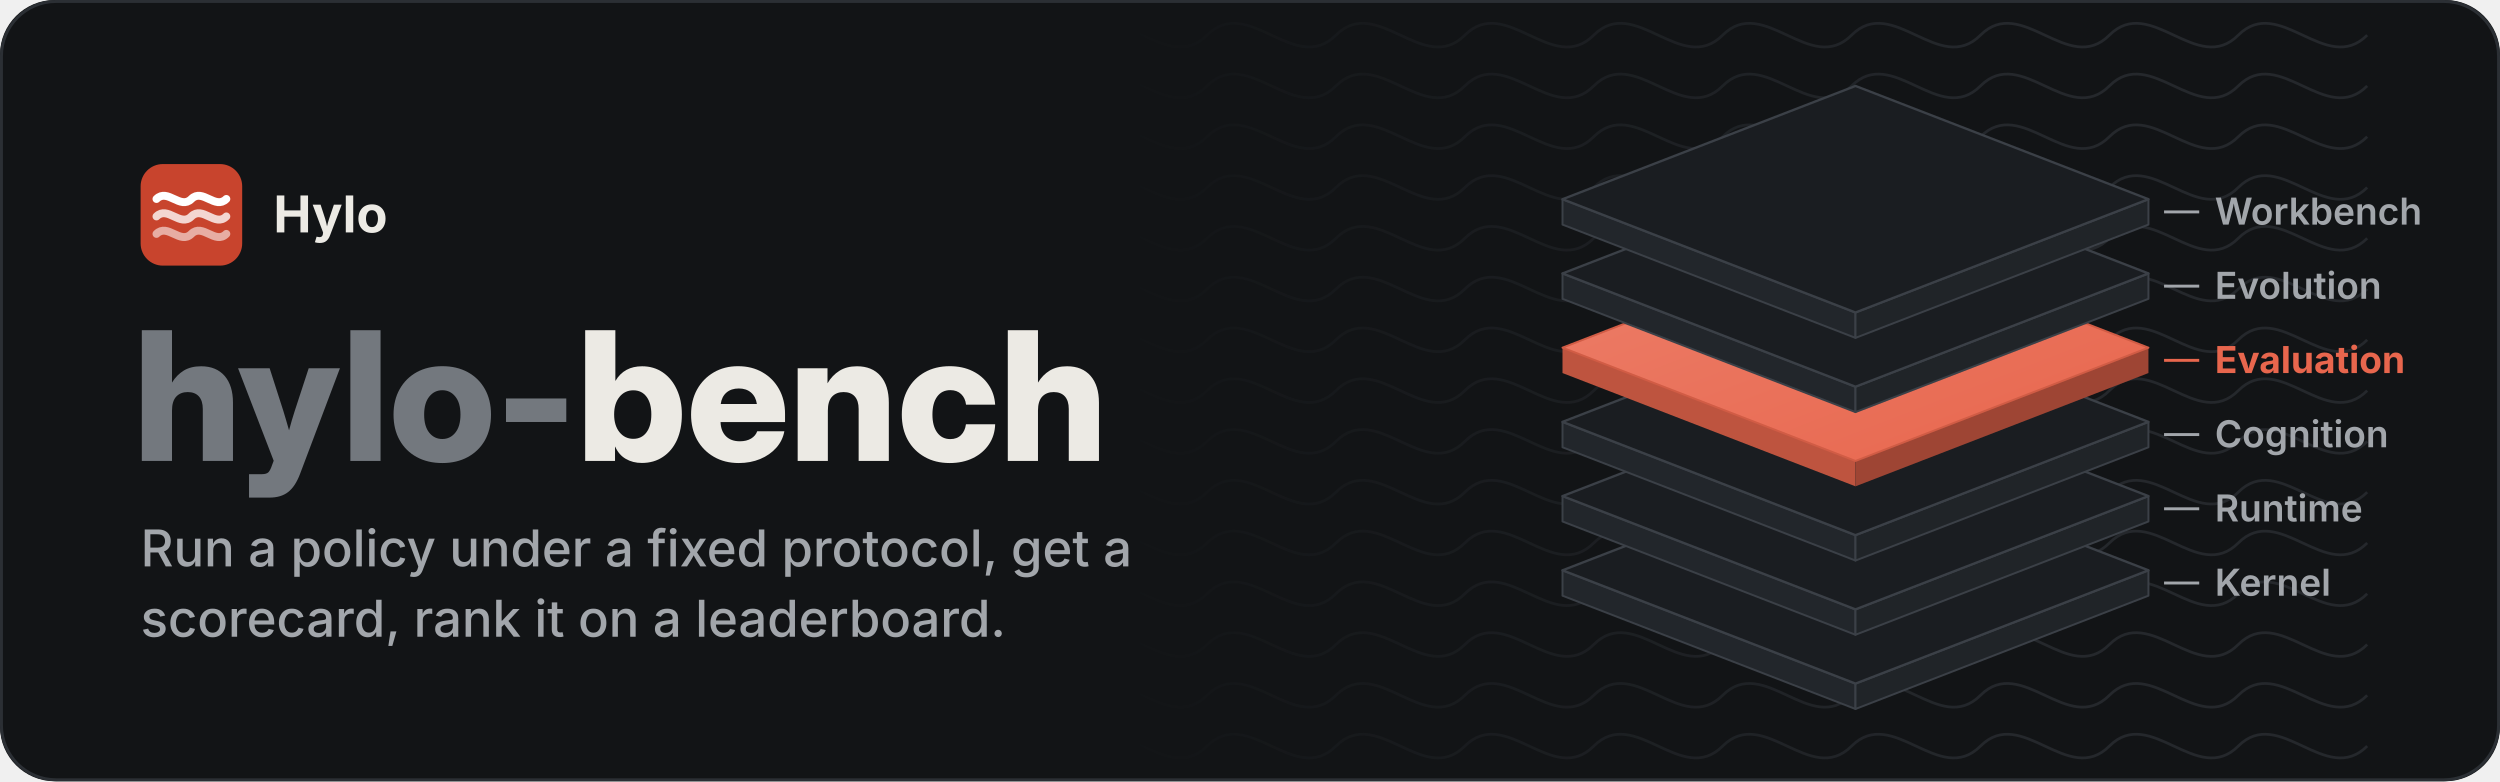
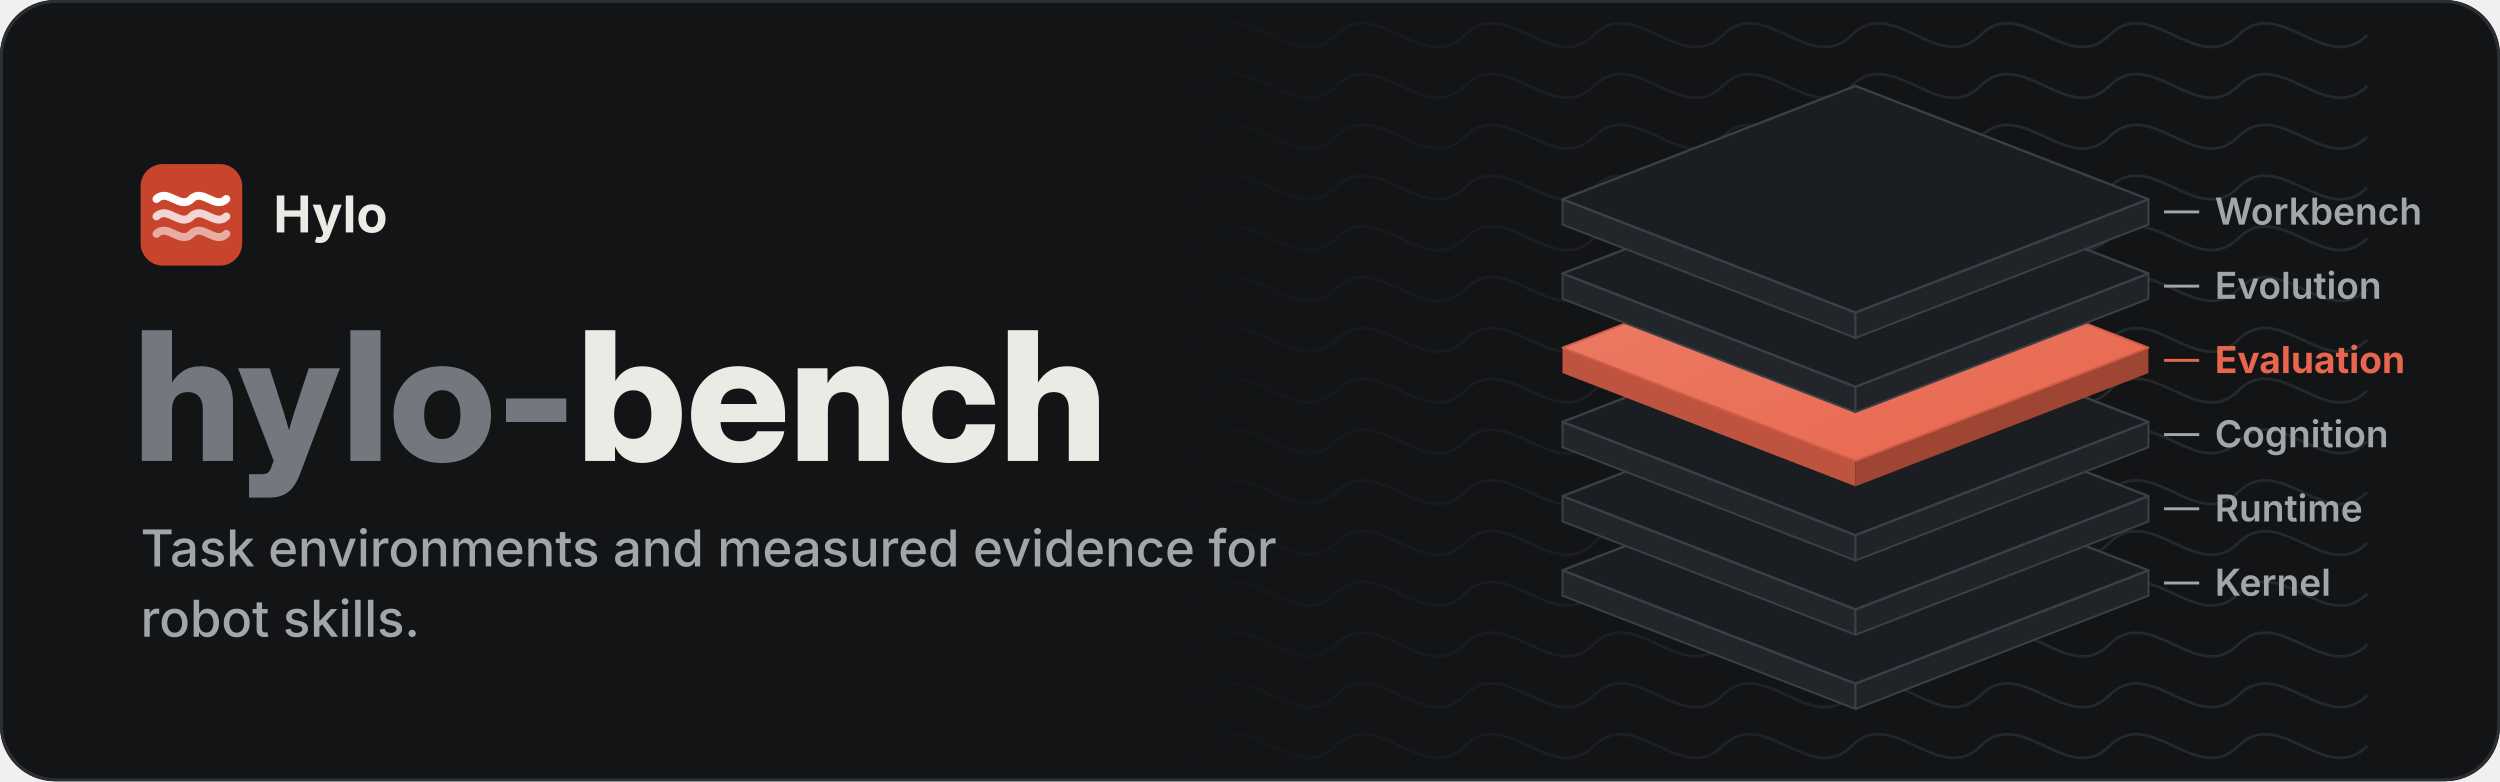
<svg xmlns="http://www.w3.org/2000/svg" viewBox="0 0 1280 400" width="1280" height="400" role="img" aria-labelledby="t d">
  <defs>
    <path id="b161" d="M135 0V1490H440V888H1089V1490H1395V0H1089V635H440V0Z" />
    <path id="b507" d="M440 -22Q280 -22 174 62Q68 147 68 313Q68 438 128 509Q188 580 284 613Q380 646 490 656Q634 670 698 686Q761 701 761 756V761Q761 832 716 871Q670 910 586 910Q499 910 446 872Q393 835 375 781L100 827Q143 972 272 1052Q400 1132 587 1132Q707 1132 816 1094Q924 1056 992 972Q1061 889 1061 753V0H777V155H767Q726 77 645 28Q564 -22 440 -22ZM525 189Q630 189 696 250Q763 311 763 400V521Q745 508 704 498Q664 489 619 482Q574 474 541 470Q458 458 407 423Q356 388 356 321Q356 256 404 222Q451 189 525 189Z" />
    <path id="b689" d="M128 0V1118H428V0ZM278 1264Q210 1264 162 1309Q114 1354 114 1418Q114 1482 162 1527Q210 1572 278 1572Q346 1572 394 1527Q443 1482 443 1418Q443 1354 394 1309Q346 1264 278 1264Z" />
    <path id="b736" d="M428 1490V0H128V1490Z" />
    <path id="b773" d="M428 647V0H128V1118H411L415 887Q462 1004 548 1068Q634 1132 763 1132Q937 1132 1042 1020Q1147 908 1147 711V0H847V659Q847 763 794 822Q740 881 645 881Q549 881 488 820Q428 758 428 647Z" />
    <path id="b790" d="M628 -22Q460 -22 337 50Q214 123 148 252Q81 382 81 554Q81 727 148 857Q214 987 337 1060Q460 1132 628 1132Q796 1132 919 1060Q1042 987 1108 857Q1175 727 1175 554Q1175 382 1108 252Q1042 123 919 50Q796 -22 628 -22ZM628 214Q748 214 809 311Q870 408 870 555Q870 703 809 800Q748 896 628 896Q508 896 448 800Q387 703 387 555Q387 408 448 311Q508 214 628 214Z" />
    <path id="b889" d="M683 1118V889H474V327Q474 223 576 223Q593 223 624 228Q654 232 671 236L714 11Q664 -4 614 -10Q565 -16 520 -16Q352 -16 263 66Q174 147 174 301V889H20V1118H174V1384H474V1118Z" />
    <path id="b915" d="M513 -14Q339 -14 234 98Q128 210 128 407V1118H428V459Q428 355 482 296Q536 237 630 237Q726 237 786 298Q847 360 847 471V1118H1148V0H864L860 232Q813 113 726 50Q640 -14 513 -14Z" />
    <path id="b95" d="M135 0V1490H1132V1237H440V877H1080V628H440V253H1134V0Z" />
    <path id="b980" d="M443 0 31 1118H350L538 538Q561 463 580 387Q600 311 618 233Q635 311 654 386Q672 462 696 538L882 1118H1197L784 0Z" />
    <path id="b998" d="M120 -396 189 -170 226 -179Q317 -204 375 -176Q433 -147 443 -63L451 -3L31 1118H350L538 538Q561 465 577 392Q593 320 609 246Q627 321 646 394Q666 466 690 538L886 1118H1201L726 -132Q675 -267 580 -346Q484 -426 316 -426Q256 -426 204 -418Q152 -409 120 -396Z" />
    <path id="dx1459" d="M806 712V444H119V712Z" />
    <path id="dx578" d="M742 -23Q638 -23 558 24Q479 70 438 163H436V0H96V1490H440V914H442Q540 1079 745 1079Q879 1079 981 1009Q1083 939 1140 815Q1198 691 1198 530Q1198 363 1142 238Q1085 114 982 46Q880 -23 742 -23ZM645 252Q740 252 795 326Q850 400 850 530Q850 659 795 732Q740 805 645 805Q548 805 487 730Q426 655 426 530Q426 403 487 328Q548 252 645 252Z" />
    <path id="dx586" d="M598 -24Q434 -24 312 46Q189 115 120 239Q52 363 52 528Q52 692 120 816Q189 941 312 1010Q435 1080 598 1080Q745 1080 859 1024Q973 968 1040 869Q1108 770 1116 641H784Q776 716 728 762Q681 807 605 807Q508 807 454 732Q401 658 401 528Q401 398 455 324Q509 249 605 249Q681 249 727 295Q773 341 783 418H1116Q1112 289 1046 190Q979 90 864 33Q748 -24 598 -24Z" />
    <path id="dx614" d="M596 -24Q434 -24 312 47Q189 118 120 242Q52 367 52 528Q52 689 120 814Q189 938 310 1009Q431 1080 587 1080Q746 1080 866 1010Q987 941 1055 818Q1123 696 1123 536V443H388Q391 342 448 283Q506 224 608 224Q684 224 736 255Q787 286 806 338H1115Q1096 232 1023 150Q950 68 840 22Q729 -24 596 -24ZM390 649H802Q790 732 736 779Q682 826 596 826Q509 826 455 779Q401 732 390 649Z" />
    <path id="dx670" d="M440 574V0H96V1490H440V893Q493 980 574 1030Q655 1079 772 1079Q944 1079 1040 969Q1135 859 1135 664V0H791V592Q791 686 746 736Q701 785 619 785Q538 785 489 734Q440 682 440 574Z" />
    <path id="dx736" d="M440 1490V0H96V1490Z" />
    <path id="dx773" d="M440 574V0H96V1056H436V885Q489 975 571 1027Q653 1079 772 1079Q944 1079 1040 969Q1135 859 1135 664V0H791V592Q791 686 746 736Q701 785 619 785Q538 785 489 734Q440 682 440 574Z" />
    <path id="dx790" d="M608 -24Q442 -24 317 44Q192 112 122 236Q52 360 52 528Q52 694 122 818Q192 943 317 1012Q442 1080 608 1080Q773 1080 898 1012Q1024 943 1094 818Q1163 694 1163 528Q1163 360 1094 236Q1024 113 898 44Q773 -24 608 -24ZM608 250Q698 250 756 322Q815 394 815 528Q815 662 756 734Q698 806 608 806Q518 806 460 734Q401 662 401 528Q401 394 459 322Q517 250 608 250Z" />
    <path id="dx998" d="M129 -418V-151H275Q329 -151 351 -128Q373 -104 392 -46L410 2L4 1056H364L520 570Q537 515 553 460Q569 405 585 349Q600 405 616 460Q633 515 650 570L809 1056H1165L710 -149Q656 -292 574 -355Q493 -418 360 -418Z" />
-     <path id="m1501" d="M125 -371 213 214H450L285 -371Z" />
    <path id="m1502" d="M311 -15Q249 -15 206 28Q163 70 163 132Q163 194 206 237Q249 280 311 280Q373 280 416 237Q458 194 458 132Q458 70 416 28Q373 -15 311 -15Z" />
-     <path id="m384" d="M165 0V1490H699Q871 1490 986 1430Q1101 1370 1158 1264Q1215 1159 1215 1022Q1215 872 1147 762Q1079 653 943 602L1271 0H1012L710 563Q704 563 697 563H393V0ZM393 758H675Q839 758 912 828Q984 897 984 1022Q984 1148 911 1222Q838 1295 673 1295H393Z" />
+     <path id="m411" d="M90 1294V1490H1247V1294H784V0H555V1294Z" />
    <path id="m507" d="M461 -25Q354 -25 268 14Q183 54 133 130Q83 206 83 316Q83 411 120 472Q157 534 219 570Q281 605 358 623Q434 641 513 650Q661 667 728 680Q795 692 795 751V757Q795 850 740 902Q686 953 581 953Q471 953 408 905Q345 857 322 800L115 854Q153 954 224 1015Q295 1076 386 1104Q478 1132 578 1132Q645 1132 721 1116Q797 1100 864 1058Q931 1017 973 940Q1015 863 1015 742V0H802V153H791Q758 87 678 31Q597 -25 461 -25ZM510 152Q599 152 663 188Q727 223 762 280Q796 337 796 403V546Q780 530 728 518Q675 507 617 499Q559 491 525 487Q432 474 366 436Q299 399 299 313Q299 233 358 192Q418 152 510 152Z" />
    <path id="m578" d="M703 -22Q601 -22 537 12Q473 47 436 93Q400 139 380 175H362V0H148V1490H368V936H380Q399 970 434 1016Q470 1063 534 1098Q598 1132 703 1132Q837 1132 942 1064Q1048 996 1109 867Q1170 738 1170 556Q1170 376 1110 246Q1050 116 944 47Q839 -22 703 -22ZM654 165Q750 165 814 217Q879 269 912 358Q945 447 945 558Q945 668 912 756Q880 843 816 894Q751 945 654 945Q512 945 438 838Q364 732 364 558Q364 383 439 274Q514 165 654 165Z" />
    <path id="m586" d="M618 -23Q460 -23 343 49Q226 121 161 250Q96 380 96 553Q96 727 161 858Q226 988 343 1060Q460 1132 618 1132Q792 1132 918 1044Q1045 957 1086 802L877 752Q854 839 788 892Q721 946 619 946Q518 946 452 893Q385 840 352 750Q320 661 320 553Q320 446 352 358Q385 269 452 216Q518 163 619 163Q723 163 791 218Q859 274 881 365L1089 315Q1048 157 921 67Q794 -23 618 -23Z" />
    <path id="m597" d="M564 -22Q428 -22 322 47Q217 116 156 246Q96 376 96 556Q96 738 157 867Q218 996 324 1064Q429 1132 564 1132Q668 1132 732 1098Q796 1063 832 1016Q867 970 886 936H898V1490H1118V0H904V175H886Q866 139 830 93Q793 47 729 12Q665 -22 564 -22ZM612 165Q752 165 827 274Q902 383 902 558Q902 732 828 838Q754 945 612 945Q515 945 450 894Q386 843 354 756Q321 668 321 558Q321 447 354 358Q387 269 452 217Q517 165 612 165Z" />
    <path id="m614" d="M630 -23Q465 -23 345 48Q225 119 160 248Q96 377 96 551Q96 723 160 854Q223 985 339 1058Q455 1132 611 1132Q738 1132 852 1076Q967 1019 1038 896Q1110 772 1110 570V492H317Q323 330 409 244Q495 159 632 159Q724 159 790 199Q857 239 886 317L1093 268Q1053 137 931 57Q809 -23 630 -23ZM318 656H892Q880 788 810 869Q739 950 612 950Q480 950 404 864Q327 777 318 656Z" />
    <path id="m647" d="M702 1118V939H452V0H232V939H20V1118H232V1246Q232 1350 278 1420Q325 1490 400 1525Q476 1560 565 1560Q631 1560 678 1550Q726 1539 749 1530L698 1352Q682 1356 658 1362Q634 1368 600 1368Q521 1368 486 1329Q452 1290 452 1216V1118Z" />
-     <path id="m658" d="M616 -442Q422 -442 305 -371Q188 -300 141 -199L325 -112Q345 -144 378 -180Q412 -215 468 -240Q525 -265 615 -265Q742 -265 822 -204Q902 -144 902 -15V203H883Q863 166 828 123Q792 80 728 48Q665 17 563 17Q431 17 326 79Q220 141 158 262Q96 384 96 563Q96 741 158 868Q219 996 325 1064Q431 1132 566 1132Q669 1132 734 1098Q798 1063 834 1017Q871 971 890 936H906V1118H1121V-16Q1121 -163 1054 -257Q987 -351 873 -396Q759 -442 616 -442ZM614 200Q754 200 828 297Q903 394 903 566Q903 734 830 840Q756 945 614 945Q517 945 452 894Q386 844 354 758Q321 673 321 566Q321 402 396 301Q470 200 614 200Z" />
    <path id="m689" d="M148 0V1118H368V0ZM259 1289Q202 1289 162 1327Q121 1365 121 1419Q121 1474 162 1512Q202 1550 259 1550Q316 1550 357 1512Q398 1474 398 1419Q398 1365 357 1327Q316 1289 259 1289Z" />
    <path id="m727" d="M148 0V1490H368V646H388L829 1118H1093L643 636L1124 0H852L475 501L368 394V0Z" />
    <path id="m736" d="M368 1490V0H148V1490Z" />
+     <path id="m766" d="M148 0V1118H357L362 909Q405 1025 491 1081Q577 1137 677 1137Q786 1137 858 1075Q930 1013 963 902Q1005 1015 1102 1076Q1198 1137 1317 1137Q1416 1137 1496 1094Q1576 1051 1624 966Q1671 881 1671 754V0H1451V732Q1451 844 1388 894Q1326 944 1241 944Q1137 944 1078 880Q1018 816 1018 716V0H801V746Q801 836 744 890Q686 944 597 944Q505 944 436 880Q368 817 368 695V0Z" />
    <path id="m773" d="M368 662V0H148V1118H358L359 903Q411 1021 498 1076Q586 1132 704 1132Q875 1132 980 1024Q1084 917 1084 710V0H864V683Q864 804 801 872Q738 940 628 940Q516 940 442 868Q368 795 368 662Z" />
    <path id="m790" d="M618 -23Q461 -23 344 49Q226 121 161 250Q96 380 96 553Q96 727 161 858Q226 988 344 1060Q461 1132 618 1132Q776 1132 894 1060Q1011 988 1076 858Q1141 727 1141 553Q1141 380 1076 250Q1011 121 894 49Q776 -23 618 -23ZM618 163Q720 163 786 216Q853 270 886 358Q918 447 918 553Q918 660 886 750Q853 839 786 892Q720 946 618 946Q517 946 451 892Q385 839 352 750Q320 660 320 553Q320 447 352 358Q385 270 451 216Q517 163 618 163Z" />
-     <path id="m843" d="M148 -418V1118H362V936H380Q399 970 434 1016Q470 1063 534 1098Q598 1132 703 1132Q837 1132 942 1064Q1048 996 1109 867Q1170 738 1170 556Q1170 376 1110 246Q1050 116 944 47Q839 -22 703 -22Q601 -22 537 12Q473 47 436 93Q400 139 380 175H368V-418ZM654 165Q750 165 814 217Q879 269 912 358Q945 447 945 558Q945 668 912 756Q880 843 816 894Q751 945 654 945Q512 945 438 838Q364 732 364 558Q364 383 439 274Q514 165 654 165Z" />
    <path id="m852" d="M148 0V1118H361V938H373Q403 1029 480 1082Q558 1134 656 1134Q677 1134 704 1132Q732 1130 749 1128V918Q737 921 703 926Q669 930 634 930Q519 930 444 860Q368 789 368 679V0Z" />
    <path id="m871" d="M549 -23Q367 -23 248 56Q128 134 98 283L305 326Q350 155 551 155Q658 155 720 200Q783 244 783 306Q783 412 626 447L438 490Q130 559 130 799Q130 899 186 974Q241 1049 338 1090Q436 1132 563 1132Q744 1132 847 1054Q950 977 986 853L789 810Q768 869 716 914Q664 958 565 958Q474 958 413 917Q352 876 352 813Q352 757 392 722Q433 688 525 667L705 627Q1010 558 1010 325Q1010 223 952 144Q893 66 789 22Q685 -23 549 -23Z" />
    <path id="m889" d="M626 1118V939H403V302Q403 235 432 204Q460 172 525 172Q543 172 570 176Q598 180 618 184L657 8Q622 -4 582 -10Q541 -15 503 -15Q351 -15 267 64Q183 142 183 284V939H20V1118H183V1384H403V1118Z" />
    <path id="m915" d="M529 -14Q358 -14 253 94Q148 201 148 408V1118H368V435Q368 314 432 246Q495 178 604 178Q716 178 790 250Q864 323 864 456V1118H1085V0H874L873 217Q820 95 732 40Q645 -14 529 -14Z" />
-     <path id="m993" d="M57 0 439 574 80 1118H328L454 915Q490 856 519 802Q548 747 575 696Q602 747 630 802Q657 856 694 915L823 1118H1067L703 566L1084 0H837L687 238Q652 294 624 346Q595 398 568 448Q543 398 516 346Q489 294 454 238L302 0Z" />
-     <path id="m998" d="M133 -402 187 -223 212 -229Q297 -252 356 -224Q416 -195 447 -87L471 -5L46 1118H284L505 483Q530 409 549 337Q568 265 586 193Q605 265 625 338Q645 410 671 483L896 1118H1132L646 -155Q595 -289 508 -358Q422 -426 287 -426Q235 -426 194 -418Q154 -411 133 -402Z" />
+     <path id="m980" d="M468 0 46 1118H284L505 483Q531 409 551 336Q571 262 590 188Q608 261 628 335Q648 409 673 483L894 1118H1130L708 0Z" />
    <path id="sb271" d="M150 0V1490H417V1048L413 729Q465 809 523 884Q581 959 654 1044L1045 1490H1377L805 845L1387 0H1072L620 668L417 447V0Z" />
    <path id="sb384" d="M150 0V1490H707Q964 1490 1098 1358Q1232 1226 1232 1013Q1232 862 1164 753Q1096 644 964 592L1287 0H988L695 547H417V0ZM417 768H668Q819 768 889 832Q959 895 959 1013Q959 1133 889 1200Q819 1266 666 1266H417Z" />
    <path id="sb459" d="M452 0 50 1490H337L531 697Q554 596 574 484Q594 371 613 260Q633 371 654 484Q676 596 701 697L903 1490H1186L1387 697Q1412 597 1434 486Q1455 375 1475 265Q1494 375 1514 486Q1535 597 1558 697L1751 1490H2039L1636 0H1330L1113 823Q1093 901 1076 989Q1059 1077 1043 1173Q1028 1080 1012 993Q997 906 975 823L758 0Z" />
    <path id="sb578" d="M728 -20Q632 -20 568 12Q505 45 467 91Q429 137 409 177H392V0H138V1490H398V933H409Q428 972 465 1018Q502 1065 566 1098Q630 1132 729 1132Q858 1132 962 1066Q1067 1000 1128 872Q1190 743 1190 557Q1190 373 1130 244Q1069 115 965 48Q861 -20 728 -20ZM658 194Q788 194 856 298Q923 401 923 558Q923 714 856 816Q790 918 658 918Q529 918 461 820Q393 721 393 558Q393 395 462 294Q531 194 658 194Z" />
    <path id="sb586" d="M623 -23Q460 -23 340 50Q220 122 154 252Q89 381 89 553Q89 727 154 858Q220 988 340 1060Q460 1132 623 1132Q810 1132 940 1038Q1069 945 1105 781L862 730Q841 817 780 869Q719 921 625 921Q489 921 422 816Q354 711 354 554Q354 451 384 368Q414 285 474 236Q534 188 625 188Q721 188 782 242Q844 297 865 387L1108 336Q1072 169 942 73Q812 -23 623 -23Z" />
    <path id="sb614" d="M632 -23Q463 -23 342 48Q220 119 154 248Q89 377 89 552Q89 724 154 854Q218 985 336 1058Q455 1132 615 1132Q751 1132 868 1072Q984 1013 1055 888Q1126 764 1126 568V486H348Q353 337 432 259Q510 181 635 181Q721 181 782 218Q844 255 870 326L1109 277Q1069 142 944 60Q818 -23 632 -23ZM349 663H873Q861 783 796 856Q732 928 616 928Q497 928 428 852Q358 775 349 663Z" />
    <path id="sb658" d="M620 -442Q418 -442 296 -368Q174 -294 132 -183L352 -104Q378 -152 438 -198Q497 -244 619 -244Q740 -244 813 -188Q886 -131 886 -11V200H864Q844 160 807 117Q770 74 708 46Q646 17 549 17Q421 17 316 78Q212 138 150 259Q89 380 89 562Q89 745 150 872Q212 1000 317 1066Q422 1132 551 1132Q650 1132 714 1099Q778 1066 816 1020Q854 973 874 933H888V1118H1143V-3Q1143 -153 1075 -250Q1007 -347 889 -394Q771 -442 620 -442ZM622 222Q749 222 818 313Q887 404 887 564Q887 723 819 820Q751 918 622 918Q490 918 422 817Q355 716 355 564Q355 409 423 316Q491 222 622 222Z" />
    <path id="sb670" d="M398 655V0H138V1490H394V911Q496 1132 733 1132Q906 1132 1011 1022Q1116 912 1116 711V0H855V671Q855 783 797 847Q739 911 637 911Q533 911 466 844Q398 777 398 655Z" />
    <path id="sb689" d="M138 0V1118H398V0ZM268 1276Q206 1276 162 1318Q117 1359 117 1419Q117 1478 162 1520Q206 1561 268 1561Q331 1561 376 1520Q420 1478 420 1419Q420 1359 376 1318Q331 1276 268 1276Z" />
    <path id="sb727" d="M138 0V1490H398V667H417L820 1118H1125L692 635L1151 0H839L494 479L398 376V0Z" />
    <path id="sb73" d="M785 -20Q589 -20 435 71Q281 162 192 333Q103 504 103 744Q103 985 192 1156Q282 1328 436 1419Q590 1510 785 1510Q948 1510 1082 1449Q1215 1388 1302 1272Q1389 1157 1413 994H1144Q1119 1126 1021 1198Q923 1271 789 1271Q606 1271 488 1134Q371 998 371 744Q371 487 489 353Q607 219 788 219Q922 219 1020 292Q1119 364 1144 496H1414Q1393 353 1311 236Q1229 119 1095 50Q961 -20 785 -20Z" />
    <path id="sb736" d="M398 1490V0H138V1490Z" />
    <path id="sb766" d="M138 0V1118H382L390 905Q434 1024 520 1080Q607 1136 707 1136Q921 1136 994 893Q1039 1014 1136 1075Q1233 1136 1351 1136Q1502 1136 1604 1038Q1706 940 1706 754V0H1446V714Q1446 818 1389 866Q1332 914 1252 914Q1157 914 1103 855Q1049 796 1049 702V0H795V726Q795 811 742 862Q689 914 606 914Q520 914 459 856Q398 797 398 685V0Z" />
    <path id="sb773" d="M398 655V0H138V1118H384L387 895Q487 1132 733 1132Q906 1132 1010 1022Q1115 912 1115 711V0H855V671Q855 783 797 847Q739 911 637 911Q533 911 466 844Q398 777 398 655Z" />
    <path id="sb790" d="M623 -23Q460 -23 340 50Q220 122 154 252Q89 381 89 553Q89 727 154 858Q220 988 340 1060Q460 1132 623 1132Q786 1132 906 1060Q1026 988 1092 858Q1158 727 1158 553Q1158 381 1092 252Q1026 122 906 50Q786 -23 623 -23ZM623 188Q714 188 774 237Q834 286 864 369Q894 452 894 554Q894 657 864 740Q834 823 774 872Q714 921 623 921Q533 921 473 872Q413 823 384 740Q354 657 354 554Q354 452 384 369Q413 286 473 237Q533 188 623 188Z" />
    <path id="sb852" d="M138 0V1118H390V931H402Q432 1028 507 1080Q582 1133 678 1133Q728 1133 773 1126V887Q757 891 721 896Q685 900 650 900Q541 900 470 832Q398 765 398 658V0Z" />
    <path id="sb889" d="M655 1118V914H439V315Q439 254 464 226Q490 197 550 197Q568 197 597 202Q626 206 645 210L686 9Q643 -4 598 -10Q553 -15 512 -15Q351 -15 265 65Q179 145 179 293V914H20V1118H179V1384H439V1118Z" />
    <path id="sb915" d="M521 -14Q348 -14 243 96Q138 206 138 407V1118H398V447Q398 335 456 271Q515 207 617 207Q721 207 788 274Q855 341 855 463V1118H1116V0H869L867 224Q767 -14 521 -14Z" />
    <path id="sb95" d="M150 0V1490H1118V1265H417V863H1066V641H417V225H1122V0Z" />
    <path id="sb980" d="M455 0 39 1118H317L521 510Q546 436 566 361Q585 286 604 210Q622 286 641 361Q660 436 685 510L888 1118H1164L746 0Z" />
    <clipPath id="cardclip">
      <rect width="1280" height="400" rx="28" />
    </clipPath>
    <linearGradient id="wavefade" x1="0" y1="0" x2="1" y2="0">
      <stop offset="0.45" stop-color="#fff" stop-opacity="0" />
      <stop offset="0.8" stop-color="#fff" stop-opacity="1" />
    </linearGradient>
    <mask id="wavemask">
      <rect width="1280" height="400" fill="url(#wavefade)" />
    </mask>
    <linearGradient id="slab2" x1="0" y1="0" x2="1" y2="1">
      <stop offset="0" stop-color="#ec7e69" />
      <stop offset="1" stop-color="#e8664d" />
    </linearGradient>
  </defs>
  <g clip-path="url(#cardclip)">
    <rect x="0.0" y="0.0" width="1280.0" height="400.0" rx="0" fill="#121416" />
    <g mask="url(#wavemask)" fill="none" stroke="#3b4047" stroke-width="1.4" opacity="0.45">
      <path d="M420 18c21-21 45 21 66 0s45 21 66 0s45 21 66 0s45 21 66 0s45 21 66 0s45 21 66 0s45 21 66 0s45 21 66 0s45 21 66 0s45 21 66 0s45 21 66 0s45 21 66 0" />
      <path d="M420 44c21-21 45 21 66 0s45 21 66 0s45 21 66 0s45 21 66 0s45 21 66 0s45 21 66 0s45 21 66 0s45 21 66 0s45 21 66 0s45 21 66 0s45 21 66 0s45 21 66 0" />
      <path d="M420 70c21-21 45 21 66 0s45 21 66 0s45 21 66 0s45 21 66 0s45 21 66 0s45 21 66 0s45 21 66 0s45 21 66 0s45 21 66 0s45 21 66 0s45 21 66 0s45 21 66 0" />
      <path d="M420 96c21-21 45 21 66 0s45 21 66 0s45 21 66 0s45 21 66 0s45 21 66 0s45 21 66 0s45 21 66 0s45 21 66 0s45 21 66 0s45 21 66 0s45 21 66 0s45 21 66 0" />
      <path d="M420 122c21-21 45 21 66 0s45 21 66 0s45 21 66 0s45 21 66 0s45 21 66 0s45 21 66 0s45 21 66 0s45 21 66 0s45 21 66 0s45 21 66 0s45 21 66 0s45 21 66 0" />
      <path d="M420 148c21-21 45 21 66 0s45 21 66 0s45 21 66 0s45 21 66 0s45 21 66 0s45 21 66 0s45 21 66 0s45 21 66 0s45 21 66 0s45 21 66 0s45 21 66 0s45 21 66 0" />
      <path d="M420 174c21-21 45 21 66 0s45 21 66 0s45 21 66 0s45 21 66 0s45 21 66 0s45 21 66 0s45 21 66 0s45 21 66 0s45 21 66 0s45 21 66 0s45 21 66 0s45 21 66 0" />
      <path d="M420 200c21-21 45 21 66 0s45 21 66 0s45 21 66 0s45 21 66 0s45 21 66 0s45 21 66 0s45 21 66 0s45 21 66 0s45 21 66 0s45 21 66 0s45 21 66 0s45 21 66 0" />
      <path d="M420 226c21-21 45 21 66 0s45 21 66 0s45 21 66 0s45 21 66 0s45 21 66 0s45 21 66 0s45 21 66 0s45 21 66 0s45 21 66 0s45 21 66 0s45 21 66 0s45 21 66 0" />
      <path d="M420 252c21-21 45 21 66 0s45 21 66 0s45 21 66 0s45 21 66 0s45 21 66 0s45 21 66 0s45 21 66 0s45 21 66 0s45 21 66 0s45 21 66 0s45 21 66 0s45 21 66 0" />
      <path d="M420 278c21-21 45 21 66 0s45 21 66 0s45 21 66 0s45 21 66 0s45 21 66 0s45 21 66 0s45 21 66 0s45 21 66 0s45 21 66 0s45 21 66 0s45 21 66 0s45 21 66 0" />
      <path d="M420 304c21-21 45 21 66 0s45 21 66 0s45 21 66 0s45 21 66 0s45 21 66 0s45 21 66 0s45 21 66 0s45 21 66 0s45 21 66 0s45 21 66 0s45 21 66 0s45 21 66 0" />
      <path d="M420 330c21-21 45 21 66 0s45 21 66 0s45 21 66 0s45 21 66 0s45 21 66 0s45 21 66 0s45 21 66 0s45 21 66 0s45 21 66 0s45 21 66 0s45 21 66 0s45 21 66 0" />
      <path d="M420 356c21-21 45 21 66 0s45 21 66 0s45 21 66 0s45 21 66 0s45 21 66 0s45 21 66 0s45 21 66 0s45 21 66 0s45 21 66 0s45 21 66 0s45 21 66 0s45 21 66 0" />
      <path d="M420 382c21-21 45 21 66 0s45 21 66 0s45 21 66 0s45 21 66 0s45 21 66 0s45 21 66 0s45 21 66 0s45 21 66 0s45 21 66 0s45 21 66 0s45 21 66 0s45 21 66 0" />
      <path d="M420 408c21-21 45 21 66 0s45 21 66 0s45 21 66 0s45 21 66 0s45 21 66 0s45 21 66 0s45 21 66 0s45 21 66 0s45 21 66 0s45 21 66 0s45 21 66 0s45 21 66 0" />
    </g>
  </g>
  <rect x="0.75" y="0.75" width="1278.5" height="398.5" rx="28" fill="none" stroke="#2b2f34" stroke-width="1.5" />
  <polygon points="800.0,292.0 950.0,350.0 950.0,363.0 800.0,305.0" fill="#22262b" stroke="#3b4047" stroke-width="1" stroke-linejoin="round" />
  <polygon points="950.0,350.0 1100.0,292.0 1100.0,305.0 950.0,363.0" fill="#202428" stroke="#3b4047" stroke-width="1" stroke-linejoin="round" />
  <polygon points="950.0,234.0 1100.0,292.0 950.0,350.0 800.0,292.0" fill="#1a1d21" stroke="#3b4047" stroke-width="1.2" stroke-linejoin="round" />
  <line x1="1108" y1="298.5" x2="1126" y2="298.5" stroke="#a2a6ab" stroke-width="1.5" />
  <g transform="translate(1134.0 305.0) scale(0.00928 -0.00928)" fill="#a2a6ab">
    <use href="#sb271" x="0" />
    <use href="#sb614" x="1359" />
    <use href="#sb852" x="2570" />
    <use href="#sb773" x="3403" />
    <use href="#sb614" x="4656" />
    <use href="#sb736" x="5867" />
  </g>
  <polygon points="800.0,254.0 950.0,312.0 950.0,325.0 800.0,267.0" fill="#22262b" stroke="#3b4047" stroke-width="1" stroke-linejoin="round" />
  <polygon points="950.0,312.0 1100.0,254.0 1100.0,267.0 950.0,325.0" fill="#202428" stroke="#3b4047" stroke-width="1" stroke-linejoin="round" />
  <polygon points="950.0,196.0 1100.0,254.0 950.0,312.0 800.0,254.0" fill="#1a1d21" stroke="#3b4047" stroke-width="1.2" stroke-linejoin="round" />
  <line x1="1108" y1="260.5" x2="1126" y2="260.5" stroke="#a2a6ab" stroke-width="1.5" />
  <g transform="translate(1134.0 267.0) scale(0.00928 -0.00928)" fill="#a2a6ab">
    <use href="#sb384" x="0" />
    <use href="#sb915" x="1336" />
    <use href="#sb773" x="2590" />
    <use href="#sb889" x="3843" />
    <use href="#sb689" x="4566" />
    <use href="#sb766" x="5102" />
    <use href="#sb614" x="6946" />
  </g>
  <polygon points="800.0,216.0 950.0,274.0 950.0,287.0 800.0,229.0" fill="#22262b" stroke="#3b4047" stroke-width="1" stroke-linejoin="round" />
  <polygon points="950.0,274.0 1100.0,216.0 1100.0,229.0 950.0,287.0" fill="#202428" stroke="#3b4047" stroke-width="1" stroke-linejoin="round" />
  <polygon points="950.0,158.0 1100.0,216.0 950.0,274.0 800.0,216.0" fill="#1a1d21" stroke="#3b4047" stroke-width="1.2" stroke-linejoin="round" />
  <line x1="1108" y1="222.5" x2="1126" y2="222.5" stroke="#a2a6ab" stroke-width="1.5" />
  <g transform="translate(1134.0 229.0) scale(0.00928 -0.00928)" fill="#a2a6ab">
    <use href="#sb73" x="0" />
    <use href="#sb790" x="1509" />
    <use href="#sb658" x="2756" />
    <use href="#sb773" x="4037" />
    <use href="#sb689" x="5290" />
    <use href="#sb889" x="5826" />
    <use href="#sb689" x="6549" />
    <use href="#sb790" x="7085" />
    <use href="#sb773" x="8332" />
  </g>
  <polygon points="800.0,178.0 950.0,236.0 950.0,249.0 800.0,191.0" fill="#be543f" />
  <polygon points="950.0,236.0 1100.0,178.0 1100.0,191.0 950.0,249.0" fill="#9e4534" />
  <polygon points="950.0,120.0 1100.0,178.0 950.0,236.0 800.0,178.0" fill="url(#slab2)" stroke="#d15c45" stroke-width="1" stroke-linejoin="round" />
  <line x1="1108" y1="184.5" x2="1126" y2="184.5" stroke="#e8664d" stroke-width="1.5" />
  <g transform="translate(1134.0 191.0) scale(0.00928 -0.00928)" fill="#e8664d">
    <use href="#b95" x="0" />
    <use href="#b980" x="1244" />
    <use href="#b507" x="2452" />
    <use href="#b736" x="3641" />
    <use href="#b915" x="4196" />
    <use href="#b507" x="5471" />
    <use href="#b889" x="6660" />
    <use href="#b689" x="7410" />
    <use href="#b790" x="7965" />
    <use href="#b773" x="9221" />
  </g>
  <polygon points="800.0,140.0 950.0,198.0 950.0,211.0 800.0,153.0" fill="#22262b" stroke="#3b4047" stroke-width="1" stroke-linejoin="round" />
  <polygon points="950.0,198.0 1100.0,140.0 1100.0,153.0 950.0,211.0" fill="#202428" stroke="#3b4047" stroke-width="1" stroke-linejoin="round" />
  <polygon points="950.0,82.0 1100.0,140.0 950.0,198.0 800.0,140.0" fill="#1a1d21" stroke="#3b4047" stroke-width="1.2" stroke-linejoin="round" />
  <line x1="1108" y1="146.5" x2="1126" y2="146.5" stroke="#a2a6ab" stroke-width="1.5" />
  <g transform="translate(1134.0 153.0) scale(0.00928 -0.00928)" fill="#a2a6ab">
    <use href="#sb95" x="0" />
    <use href="#sb980" x="1240" />
    <use href="#sb790" x="2404" />
    <use href="#sb736" x="3651" />
    <use href="#sb915" x="4187" />
    <use href="#sb889" x="5441" />
    <use href="#sb689" x="6164" />
    <use href="#sb790" x="6700" />
    <use href="#sb773" x="7947" />
  </g>
  <polygon points="800.0,102.0 950.0,160.0 950.0,173.0 800.0,115.0" fill="#22262b" stroke="#3b4047" stroke-width="1" stroke-linejoin="round" />
  <polygon points="950.0,160.0 1100.0,102.0 1100.0,115.0 950.0,173.0" fill="#202428" stroke="#3b4047" stroke-width="1" stroke-linejoin="round" />
  <polygon points="950.0,44.0 1100.0,102.0 950.0,160.0 800.0,102.0" fill="#1a1d21" stroke="#3b4047" stroke-width="1.2" stroke-linejoin="round" />
  <line x1="1108" y1="108.5" x2="1126" y2="108.5" stroke="#a2a6ab" stroke-width="1.5" />
  <g transform="translate(1134.0 115.0) scale(0.00928 -0.00928)" fill="#a2a6ab">
    <use href="#sb459" x="0" />
    <use href="#sb790" x="1986" />
    <use href="#sb852" x="3233" />
    <use href="#sb727" x="4078" />
    <use href="#sb578" x="5244" />
    <use href="#sb614" x="6522" />
    <use href="#sb773" x="7733" />
    <use href="#sb586" x="8986" />
    <use href="#sb670" x="10179" />
  </g>
  <g transform="translate(72 84) scale(0.8125)">
    <rect width="64" height="64" rx="14" fill="#c8442d" />
    <g fill="none" stroke="#ffffff" stroke-width="5" stroke-linecap="round">
      <path d="M10 22c7-7 15 7 22 0s15 7 22 0" />
      <path d="M10 33c7-7 15 7 22 0s15 7 22 0" opacity=".78" />
      <path d="M10 44c7-7 15 7 22 0s15 7 22 0" opacity=".56" />
    </g>
  </g>
  <g transform="translate(140.0 119.0) scale(0.0127 -0.0127)" fill="#eceae4">
    <use href="#b161" x="0" />
    <use href="#b998" x="1551" />
    <use href="#b736" x="2789" />
    <use href="#b790" x="3344" />
  </g>
  <g transform="translate(68.3 236.0) scale(0.04492 -0.04492)" fill="#73787e">
    <use href="#dx670" x="0" />
    <use href="#dx998" x="1189" />
    <use href="#dx736" x="2377" />
    <use href="#dx790" x="2913" />
    <use href="#dx1459" x="4128" />
  </g>
  <g transform="translate(295.3 236.0) scale(0.04492 -0.04492)" fill="#eceae4">
    <use href="#dx578" x="0" />
    <use href="#dx614" x="1251" />
    <use href="#dx773" x="2422" />
    <use href="#dx586" x="3653" />
    <use href="#dx670" x="4817" />
  </g>
  <g transform="translate(72.0 290.0) scale(0.0127 -0.0127)" fill="#a2a6ab">
-     <use href="#m384" x="0" />
-     <use href="#m915" x="1327" />
-     <use href="#m773" x="2559" />
-     <use href="#m507" x="4337" />
-     <use href="#m843" x="6046" />
-     <use href="#m790" x="7312" />
-     <use href="#m736" x="8549" />
-     <use href="#m689" x="9065" />
-     <use href="#m586" x="9581" />
-     <use href="#m998" x="10724" />
-     <use href="#m915" x="12448" />
-     <use href="#m773" x="13680" />
-     <use href="#m597" x="14912" />
-     <use href="#m614" x="16178" />
-     <use href="#m852" x="17381" />
-     <use href="#m507" x="18719" />
-     <use href="#m647" x="20428" />
-     <use href="#m689" x="21211" />
-     <use href="#m993" x="21727" />
-     <use href="#m614" x="22824" />
-     <use href="#m597" x="24027" />
-     <use href="#m843" x="25839" />
-     <use href="#m852" x="27105" />
-     <use href="#m790" x="27858" />
-     <use href="#m889" x="29095" />
-     <use href="#m790" x="29772" />
-     <use href="#m586" x="31009" />
-     <use href="#m790" x="32191" />
-     <use href="#m736" x="33428" />
-     <use href="#m1501" x="33944" />
-     <use href="#m658" x="35090" />
-     <use href="#m614" x="36359" />
-     <use href="#m889" x="37562" />
-     <use href="#m507" x="38805" />
+     <use href="#m411" x="0" />
+     <use href="#m507" x="1187" />
+     <use href="#m871" x="2350" />
+     <use href="#m727" x="3453" />
+     <use href="#m614" x="5144" />
+     <use href="#m773" x="6347" />
+     <use href="#m980" x="7547" />
+     <use href="#m689" x="8724" />
+     <use href="#m852" x="9240" />
+     <use href="#m790" x="9993" />
+     <use href="#m773" x="11230" />
+     <use href="#m766" x="12462" />
+     <use href="#m614" x="14281" />
+     <use href="#m773" x="15484" />
+     <use href="#m889" x="16716" />
+     <use href="#m871" x="17395" />
+     <use href="#m507" x="19044" />
+     <use href="#m773" x="20207" />
+     <use href="#m597" x="21439" />
+     <use href="#m766" x="23251" />
+     <use href="#m614" x="25070" />
+     <use href="#m507" x="26293" />
+     <use href="#m871" x="27456" />
+     <use href="#m915" x="28559" />
+     <use href="#m852" x="29791" />
+     <use href="#m614" x="30544" />
+     <use href="#m597" x="31747" />
+     <use href="#m614" x="33559" />
+     <use href="#m980" x="34723" />
+     <use href="#m689" x="35900" />
+     <use href="#m597" x="36416" />
+     <use href="#m614" x="37682" />
+     <use href="#m773" x="38885" />
+     <use href="#m586" x="40117" />
+     <use href="#m614" x="41299" />
+     <use href="#m647" x="43048" />
+     <use href="#m790" x="43770" />
+     <use href="#m852" x="45007" />
  </g>
  <g transform="translate(72.0 326.0) scale(0.0127 -0.0127)" fill="#a2a6ab">
-     <use href="#m871" x="0" />
-     <use href="#m586" x="1103" />
-     <use href="#m790" x="2285" />
-     <use href="#m852" x="3522" />
-     <use href="#m614" x="4275" />
-     <use href="#m586" x="5478" />
-     <use href="#m507" x="6680" />
-     <use href="#m852" x="7843" />
-     <use href="#m597" x="8596" />
-     <use href="#m1501" x="9862" />
-     <use href="#m852" x="11008" />
-     <use href="#m507" x="11791" />
-     <use href="#m773" x="12954" />
-     <use href="#m727" x="14186" />
-     <use href="#m689" x="15877" />
-     <use href="#m889" x="16393" />
-     <use href="#m790" x="17636" />
-     <use href="#m773" x="18873" />
-     <use href="#m507" x="20651" />
-     <use href="#m736" x="22360" />
-     <use href="#m614" x="22876" />
-     <use href="#m507" x="24099" />
-     <use href="#m597" x="25262" />
-     <use href="#m614" x="26528" />
-     <use href="#m852" x="27731" />
-     <use href="#m578" x="28555" />
-     <use href="#m790" x="29821" />
-     <use href="#m507" x="31078" />
-     <use href="#m852" x="32241" />
-     <use href="#m597" x="32994" />
-     <use href="#m1502" x="34260" />
+     <use href="#m852" x="0" />
+     <use href="#m790" x="753" />
+     <use href="#m578" x="1990" />
+     <use href="#m790" x="3256" />
+     <use href="#m889" x="4493" />
+     <use href="#m871" x="5736" />
+     <use href="#m727" x="6839" />
+     <use href="#m689" x="7984" />
+     <use href="#m736" x="8500" />
+     <use href="#m736" x="9016" />
+     <use href="#m871" x="9532" />
+     <use href="#m1502" x="10635" />
  </g>
</svg>
